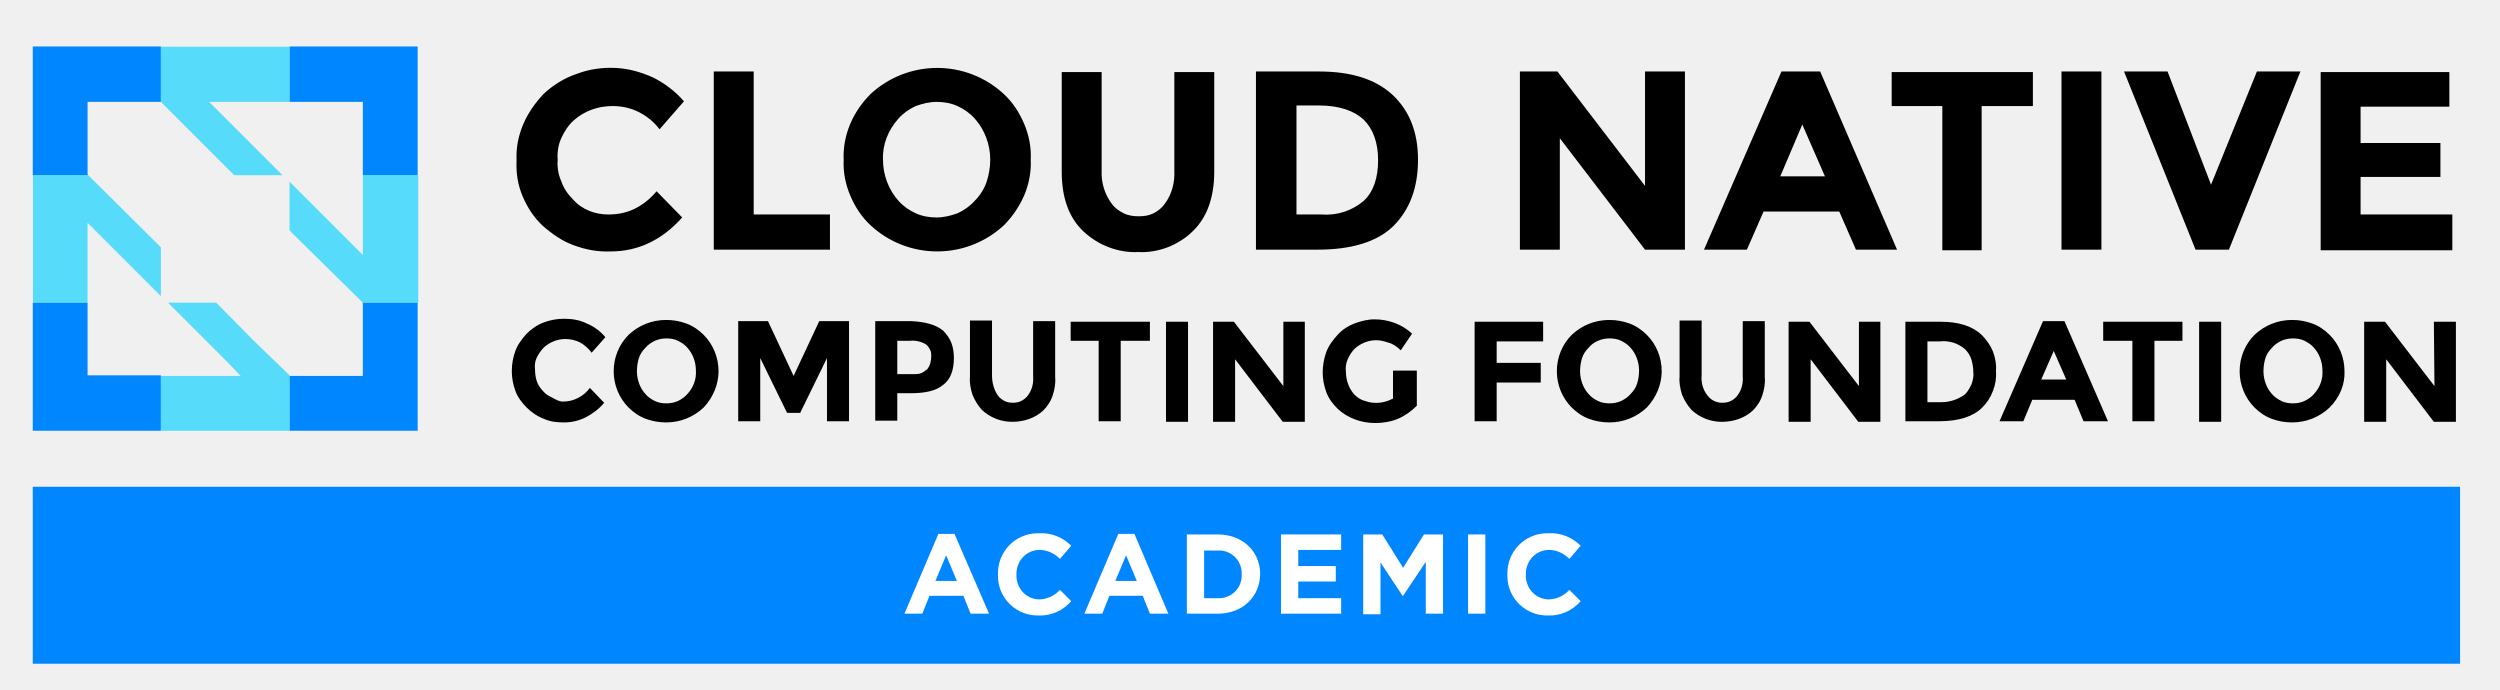
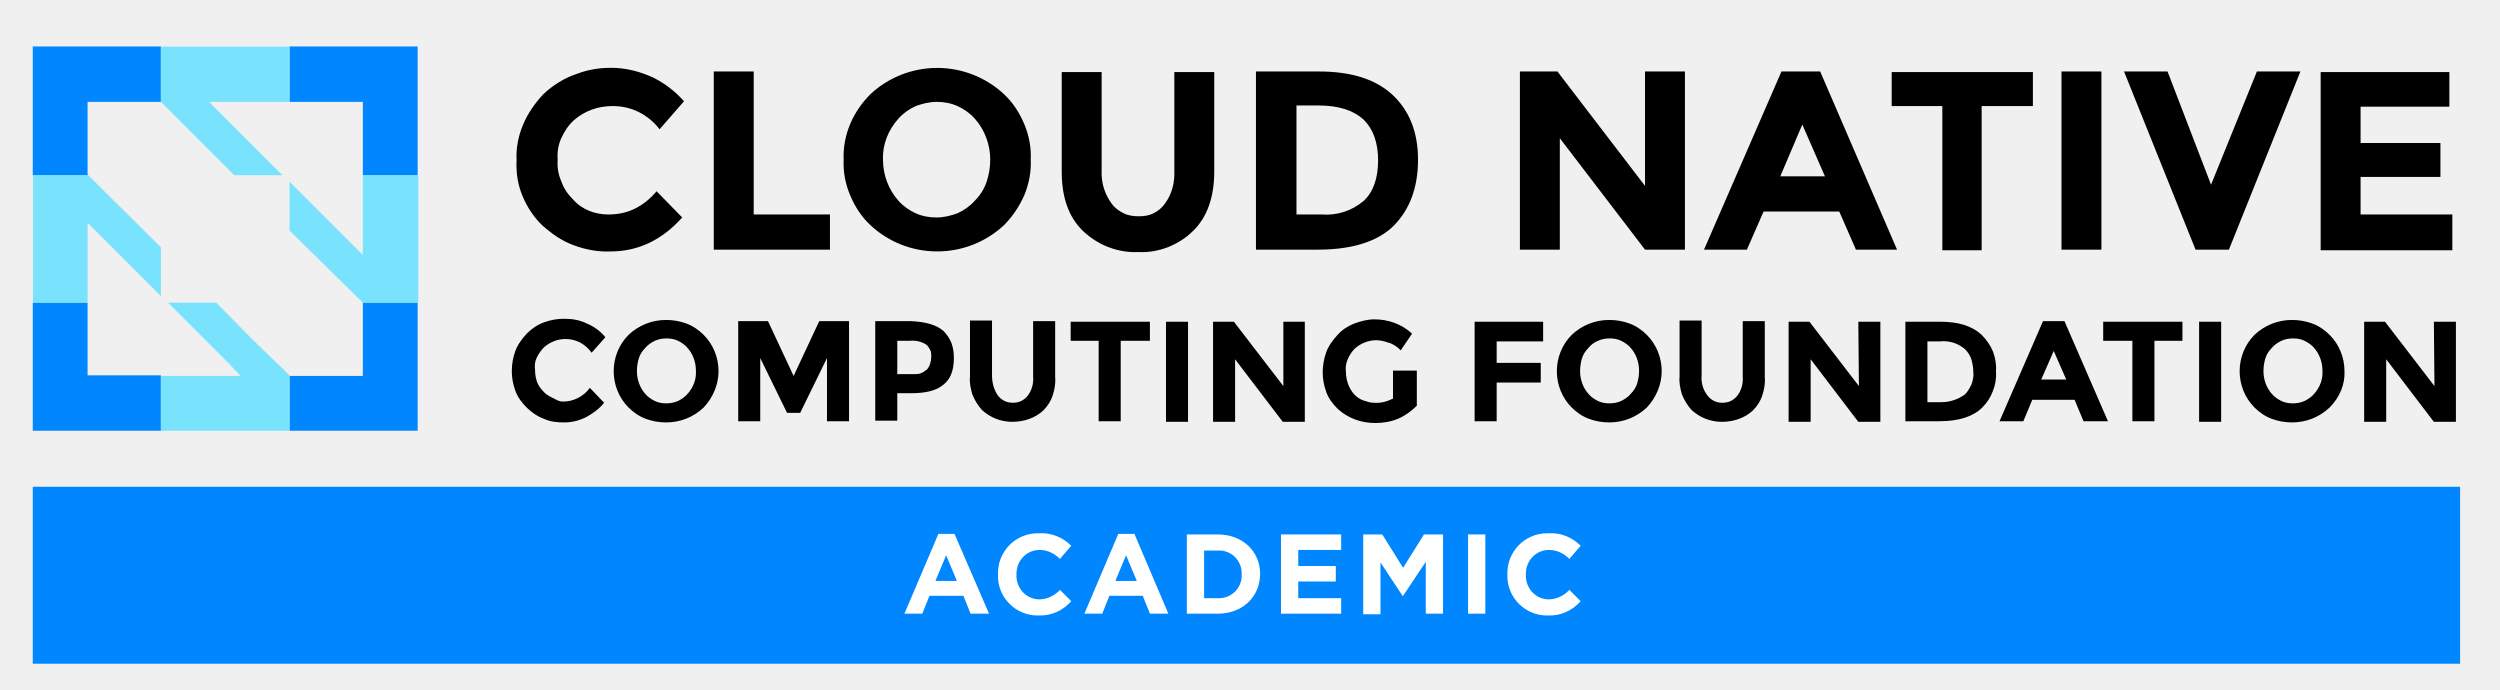
<svg xmlns="http://www.w3.org/2000/svg" xmlns:xlink="http://www.w3.org/1999/xlink" version="1.1" id="Layer_1" x="0px" y="0px" viewBox="0 0 419.6 115.8" style="enable-background:new 0 0 419.6 115.8;" xml:space="preserve">
  <style type="text/css">
	.st0{fill:#0086FF;}
	.st1{fill:#FFFFFF;}
- 	.st2{clip-path:url(#SVGID_00000038413309497680191360000018388588137073108410_);}
- 	.st3{opacity:0.8;}
- 	.st4{opacity:0.8;fill:#00CEFF;enable-background:new    ;}
+ 	.st2{clip-path:url(#SVGID_00000142147095633678814300000016936586263347667128_);}
+ 	.st3{opacity:0.8;fill:#5BDFFF;enable-background:new    ;}
</style>
  <rect x="5.5" y="81.7" class="st0" width="407.4" height="29.7" />
  <path class="st1" d="M157.5,89.6h2.7L166,103h-3.1l-1.2-3H156l-1.2,3h-3L157.5,89.6z M160.6,97.5l-1.8-4.3l-1.8,4.3H160.6z" />
-   <path class="st1" d="M167.5,96.4L167.5,96.4c-0.1-3.8,2.9-6.9,6.7-6.9c0.1,0,0.2,0,0.3,0c2-0.1,3.9,0.7,5.3,2.1l-1.9,2.2  c-0.9-0.9-2.1-1.5-3.4-1.5c-2.2,0-3.9,1.8-3.9,4c0,0,0,0.1,0,0.1v0c-0.1,2.2,1.5,4.1,3.7,4.2c0,0,0.1,0,0.1,0c1.3,0,2.6-0.6,3.5-1.6  l1.9,1.9c-1.4,1.6-3.4,2.5-5.5,2.4c-3.7,0.1-6.8-2.9-6.8-6.6C167.5,96.6,167.5,96.5,167.5,96.4z" />
-   <path class="st1" d="M187.7,89.6h2.7l5.7,13.4h-3.1l-1.2-3h-5.6l-1.2,3h-3L187.7,89.6z M190.8,97.5l-1.8-4.3l-1.8,4.3H190.8z" />
-   <path class="st1" d="M199.2,89.7h5.2c4.2,0,7.1,2.9,7.1,6.6v0c0,3.8-2.9,6.7-7.1,6.7h-5.2V89.7z M204.4,100.4c2.1,0.1,3.9-1.5,4-3.6  c0-0.1,0-0.3,0-0.4v0c0.1-2.1-1.5-3.9-3.6-4c-0.1,0-0.3,0-0.4,0h-2.3v8H204.4z" />
-   <path class="st1" d="M215,89.7h10.1v2.6h-7.2V95h6.3v2.6h-6.3v2.8h7.2v2.6H215L215,89.7z" />
+   <path class="st1" d="M167.5,96.4L167.5,96.4c-0.1-3.8,2.9-6.9,6.7-6.9c0.1,0,0.2,0,0.3,0c2-0.1,3.9,0.7,5.3,2.1l-1.9,2.2  c-0.9-0.9-2.1-1.5-3.4-1.5c-2.2,0-3.9,1.8-3.9,4v0.1l0,0c-0.1,2.2,1.5,4.1,3.7,4.2h0.1c1.3,0,2.6-0.6,3.5-1.6l1.9,1.9  c-1.4,1.6-3.4,2.5-5.5,2.4c-3.7,0.1-6.8-2.9-6.8-6.6C167.5,96.6,167.5,96.5,167.5,96.4z" />
+   <path class="st1" d="M187.7,89.6h2.7l5.7,13.4H193l-1.2-3h-5.6l-1.2,3h-3L187.7,89.6z M190.8,97.5l-1.8-4.3l-1.8,4.3H190.8z" />
+   <path class="st1" d="M199.2,89.7h5.2c4.2,0,7.1,2.9,7.1,6.6l0,0c0,3.8-2.9,6.7-7.1,6.7h-5.2V89.7z M204.4,100.4  c2.1,0.1,3.9-1.5,4-3.6c0-0.1,0-0.3,0-0.4l0,0c0.1-2.1-1.5-3.9-3.6-4c-0.1,0-0.3,0-0.4,0h-2.3v8H204.4z" />
+   <path class="st1" d="M215,89.7h10.1v2.6h-7.2V95h6.3v2.6h-6.3v2.8h7.2v2.6H215V89.7z" />
  <path class="st1" d="M228.8,89.7h3.2l3.5,5.6l3.5-5.6h3.2V103h-2.9v-8.7l-3.8,5.7h-0.1l-3.7-5.6v8.7h-2.9V89.7z" />
  <path class="st1" d="M246.4,89.7h2.9V103h-2.9V89.7z" />
-   <path class="st1" d="M253,96.4L253,96.4c-0.1-3.8,2.9-6.9,6.7-6.9c0.1,0,0.2,0,0.3,0c2-0.1,3.9,0.7,5.3,2.1l-1.9,2.2  c-0.9-0.9-2.1-1.5-3.4-1.5c-2.2,0-3.9,1.8-3.9,4c0,0,0,0.1,0,0.1v0c-0.1,2.2,1.5,4.1,3.7,4.2c0,0,0.1,0,0.1,0c1.3,0,2.6-0.6,3.5-1.6  l1.9,1.9c-1.4,1.6-3.4,2.5-5.5,2.4c-3.7,0.1-6.8-2.9-6.8-6.6C253,96.6,253,96.5,253,96.4z" />
+   <path class="st1" d="M253,96.4L253,96.4c-0.1-3.8,2.9-6.9,6.7-6.9c0.1,0,0.2,0,0.3,0c2-0.1,3.9,0.7,5.3,2.1l-1.9,2.2  c-0.9-0.9-2.1-1.5-3.4-1.5c-2.2,0-3.9,1.8-3.9,4v0.1l0,0c-0.1,2.2,1.5,4.1,3.7,4.2h0.1c1.3,0,2.6-0.6,3.5-1.6l1.9,1.9  c-1.4,1.6-3.4,2.5-5.5,2.4c-3.7,0.1-6.8-2.9-6.8-6.6C253,96.6,253,96.5,253,96.4z" />
  <g>
    <g>
-       <defs>
-         <rect id="SVGID_1_" x="5.5" y="7.8" width="406.7" height="64.5" />
-       </defs>
-       <clipPath id="SVGID_00000018205791536773201090000004674087508711090623_">
-         <use xlink:href="#SVGID_1_" style="overflow:visible;" />
-       </clipPath>
-       <g style="clip-path:url(#SVGID_00000018205791536773201090000004674087508711090623_);">
-         <path d="M102.1,36c1.6,0,3.1-0.3,4.5-1c1.4-0.7,2.6-1.7,3.6-2.9l4.3,4.4c-3.4,3.8-7.4,5.7-12,5.7c-2.1,0.1-4.2-0.3-6.1-1     c-2-0.7-3.7-1.9-5.3-3.3c-1.5-1.4-2.6-3.1-3.4-5c-0.8-1.9-1.1-3.9-1-6c-0.1-2.1,0.3-4.1,1.1-6c0.8-1.9,2-3.6,3.4-5.1     c1.6-1.5,3.5-2.7,5.6-3.4c2.1-0.8,4.3-1.1,6.5-1c2.2,0.1,4.3,0.7,6.3,1.6c2,1,3.7,2.3,5.2,4l-4.1,4.7c-0.9-1.2-2.1-2.2-3.5-2.9     c-1.4-0.7-2.9-1-4.4-1c-2.4,0-4.7,0.8-6.5,2.4c-0.9,0.8-1.6,1.9-2.1,3c-0.5,1.1-0.7,2.4-0.6,3.6c-0.1,1.2,0.1,2.5,0.6,3.6     c0.4,1.2,1.1,2.2,2,3.1C97.7,35.2,99.9,36,102.1,36z M119.8,41.9V12h6.7v24h12.8v5.9H119.8z M168.5,37.8c-3,2.8-7,4.4-11.2,4.4     s-8.2-1.6-11.2-4.4c-1.5-1.4-2.6-3.1-3.4-5c-0.8-1.9-1.2-3.9-1.1-6c-0.1-2,0.3-4.1,1.1-6c0.8-1.9,2-3.6,3.4-5     c3-2.8,7-4.4,11.2-4.4s8.2,1.6,11.2,4.4c1.5,1.4,2.6,3.1,3.4,5c0.8,1.9,1.2,3.9,1.1,6c0.1,2-0.3,4.1-1.1,6     C171.1,34.6,170,36.3,168.5,37.8z M166.2,26.8c0-2.5-0.9-5-2.6-6.9c-0.8-0.9-1.8-1.6-2.9-2.1c-1.1-0.5-2.3-0.7-3.5-0.7     c-1.2,0-2.4,0.3-3.5,0.7c-1.1,0.5-2.1,1.2-2.9,2.1c-1.7,1.9-2.7,4.3-2.6,6.9c0,2.5,0.9,5,2.6,6.9c0.8,0.9,1.8,1.6,2.9,2.1     c1.1,0.5,2.3,0.7,3.5,0.7c1.2,0,2.4-0.3,3.5-0.7c1.1-0.5,2.1-1.2,2.9-2.1c0.9-0.9,1.6-2,2-3.2C166,29.3,166.2,28,166.2,26.8z      M186.6,34.2c0.5,0.7,1.2,1.2,2,1.6c0.8,0.4,1.7,0.5,2.5,0.5c0.9,0,1.7-0.1,2.5-0.5c0.8-0.4,1.4-0.9,1.9-1.6     c1.2-1.6,1.7-3.6,1.6-5.6V12.1h6.7v16.7c0,4.3-1.2,7.7-3.6,10c-1.2,1.2-2.7,2.1-4.2,2.7c-1.6,0.6-3.3,0.9-4.9,0.8     c-1.7,0.1-3.4-0.2-5-0.8c-1.6-0.6-3-1.5-4.3-2.7c-2.4-2.3-3.6-5.6-3.6-10V12.1h6.7v16.5C184.8,30.6,185.4,32.6,186.6,34.2z      M233.7,15.9c2.8,2.6,4.3,6.2,4.3,10.9s-1.4,8.4-4.1,11.1c-2.7,2.7-7.1,4-12.7,4h-10.4V12h10.6C226.8,12,230.9,13.3,233.7,15.9z      M228.9,33.7c1.6-1.5,2.4-3.8,2.4-6.8c0-2.9-0.8-5.2-2.4-6.8c-1.6-1.5-4.1-2.4-7.6-2.4h-3.7V36h4.2     C224.4,36.2,226.9,35.4,228.9,33.7z M276.1,12h6.7v29.9h-6.7l-14.3-18.7v18.7h-6.7V12h6.3l14.7,19.2V12z M311.5,41.9l-2.8-6.4     H296l-2.8,6.4h-7.2L299,12h6.5l12.9,29.9H311.5z M302.5,20.9l-3.7,8.7h7.5L302.5,20.9z M332.6,17.8V42H326V17.8h-8.5v-5.7h23.7     v5.7H332.6z M346,12h6.7v29.9H346V12z M371.1,31l7.7-19h7.3l-12,29.9h-5.6l-12-29.9h7.3L371.1,31z M411.1,12v5.9h-14.9v6.1h13.4     v5.7h-13.4V36h15.4V42h-22.1V12.1h21.6V12z M94.5,67.4c0.9,0,1.7-0.2,2.5-0.6c0.8-0.4,1.5-1,2-1.7l2.4,2.5c-0.8,1-1.9,1.8-3,2.4     c-1.2,0.6-2.4,0.9-3.7,0.9c-1.2,0-2.3-0.1-3.4-0.6c-1.1-0.4-2.1-1.1-2.9-1.9c-0.8-0.8-1.5-1.7-1.9-2.8c-0.4-1.1-0.6-2.2-0.6-3.3     c0-1.2,0.2-2.3,0.6-3.4c0.4-1.1,1.1-2,1.9-2.9c0.8-0.8,1.8-1.5,2.9-1.9c1.1-0.4,2.2-0.6,3.4-0.6c1.3,0,2.6,0.2,3.8,0.8     c1.2,0.5,2.3,1.3,3.1,2.3l-2.3,2.6c-0.5-0.7-1.2-1.3-1.9-1.7c-0.8-0.4-1.6-0.6-2.5-0.6c-1.3,0-2.6,0.5-3.6,1.4     c-0.5,0.5-0.9,1.1-1.2,1.7c-0.3,0.6-0.4,1.3-0.3,2c0,0.7,0.1,1.4,0.3,2c0.2,0.6,0.6,1.2,1.1,1.7c0.4,0.5,1,0.8,1.6,1.1     S93.8,67.4,94.5,67.4z M118.1,68.4c-1.7,1.6-3.9,2.5-6.3,2.5c-1.2,0-2.3-0.2-3.4-0.6c-1.1-0.4-2.1-1.1-2.9-1.9     c-1.6-1.6-2.5-3.8-2.5-6.1c0-2.3,0.9-4.5,2.5-6.1c1.7-1.6,3.9-2.5,6.3-2.5c1.2,0,2.3,0.2,3.4,0.6c1.1,0.4,2.1,1.1,2.9,1.9     c1.6,1.6,2.5,3.8,2.5,6.1C120.6,64.5,119.7,66.7,118.1,68.4z M116.8,62.2c0-1.4-0.5-2.8-1.4-3.8c-0.4-0.5-1-0.9-1.6-1.2     c-0.6-0.3-1.3-0.4-1.9-0.4c-0.7,0-1.3,0.1-2,0.4c-0.6,0.3-1.2,0.7-1.6,1.2c-0.5,0.5-0.9,1.1-1.1,1.8c-0.2,0.7-0.3,1.4-0.3,2.1     c0,1.4,0.5,2.8,1.4,3.8c0.4,0.5,1,0.9,1.6,1.2c0.6,0.3,1.3,0.4,1.9,0.4c0.7,0,1.3-0.1,2-0.4c0.6-0.3,1.2-0.7,1.6-1.2     C116.4,65,116.9,63.6,116.8,62.2z M138.8,60.1l-4.5,9.2h-2.2l-4.5-9.2v10.6h-3.7V53.9h5l4.3,9.2l4.3-9.2h5v16.8h-3.7V60.1z      M158.3,55.5c0.6,0.6,1.1,1.3,1.4,2.1c0.3,0.8,0.4,1.7,0.4,2.5c0,2.1-0.6,3.6-1.8,4.5c-1.2,1-3,1.4-5.5,1.4h-2.2v4.6h-3.7V53.9h6     C155.3,54,157.1,54.5,158.3,55.5z M155.6,62c0.5-0.6,0.7-1.4,0.7-2.2c0-0.4,0-0.8-0.2-1.1c-0.2-0.4-0.4-0.7-0.7-0.9     c-0.8-0.5-1.8-0.7-2.7-0.6h-2.1v5.6h2.5c0.5,0,0.9,0,1.3-0.1C154.8,62.6,155.2,62.3,155.6,62z M167.5,66.4     c0.3,0.4,0.7,0.7,1.1,0.9c0.4,0.2,0.9,0.3,1.4,0.3c0.5,0,1-0.1,1.4-0.3c0.4-0.2,0.8-0.5,1.1-0.9c0.7-0.9,1-2.1,0.9-3.2v-9.3h3.7     v9.4c0.1,1-0.1,2.1-0.4,3c-0.3,1-0.9,1.9-1.6,2.6c-1.4,1.3-3.3,1.9-5.2,1.9c-1.9,0-3.7-0.7-5.1-2c-0.7-0.8-1.2-1.6-1.6-2.6     c-0.3-1-0.5-2-0.4-3v-9.4h3.7V63C166.5,64.2,166.8,65.4,167.5,66.4z M188.1,57.2v13.5h-3.7V57.2h-4.7V54H193v3.2H188.1z      M195.7,54h3.7v16.8h-3.7V54z M215.3,54h3.7v16.8h-3.7l-8-10.5v10.5h-3.7V54h3.5l8.3,10.8V54H215.3z M234.1,62.2h3.7v5.9     c-0.9,0.9-2,1.7-3.2,2.2c-1.2,0.5-2.5,0.7-3.8,0.7c-2.3,0-4.6-0.8-6.3-2.4c-0.8-0.8-1.5-1.7-1.9-2.8c-0.4-1.1-0.6-2.2-0.6-3.3     c0-1.1,0.2-2.3,0.6-3.4c0.4-1.1,1.1-2,1.9-2.9s1.8-1.5,2.8-1.9c1.1-0.4,2.2-0.7,3.4-0.7c2.3,0,4.6,0.8,6.3,2.4l-1.9,2.8     c-0.6-0.6-1.3-1.1-2.1-1.3c-0.6-0.2-1.3-0.4-2-0.4c-1.3,0-2.6,0.5-3.6,1.4c-0.5,0.5-0.9,1.1-1.2,1.8c-0.3,0.7-0.4,1.4-0.3,2.1     c0,1.4,0.5,2.8,1.4,3.8c0.4,0.4,0.9,0.8,1.5,1s1.2,0.4,1.8,0.4c1.1,0.1,2.2-0.2,3.2-0.7v-4.7H234.1z M259,54v3.3h-7.8v3.6h7.4     v3.3h-7.4v6.5h-3.7V54H259z M276.4,68.4c-1.7,1.6-3.9,2.5-6.3,2.5c-1.2,0-2.3-0.2-3.4-0.6s-2.1-1.1-2.9-1.9     c-1.6-1.6-2.5-3.8-2.5-6.1c0-2.3,0.9-4.5,2.5-6.1c1.7-1.6,3.9-2.5,6.3-2.5c1.2,0,2.3,0.2,3.4,0.6c1.1,0.4,2.1,1.1,2.9,1.9     c1.6,1.6,2.5,3.8,2.5,6.1C278.9,64.5,278,66.7,276.4,68.4z M275.1,62.2c0-1.4-0.5-2.8-1.4-3.8c-0.4-0.5-1-0.9-1.6-1.2     c-0.6-0.3-1.3-0.4-1.9-0.4c-0.7,0-1.3,0.1-2,0.4s-1.2,0.7-1.6,1.2c-0.5,0.5-0.9,1.1-1.1,1.8c-0.2,0.7-0.3,1.4-0.3,2.1     c0,1.4,0.5,2.8,1.4,3.8c0.4,0.5,1,0.9,1.6,1.2c0.6,0.3,1.3,0.4,1.9,0.4c0.7,0,1.3-0.1,2-0.4c0.6-0.3,1.2-0.7,1.6-1.2     c0.5-0.5,0.9-1.1,1.1-1.8C275,63.6,275.1,62.9,275.1,62.2z M286.6,66.4c0.3,0.4,0.7,0.7,1.1,0.9c0.4,0.2,0.9,0.3,1.4,0.3     s1-0.1,1.4-0.3c0.4-0.2,0.8-0.5,1.1-0.9c0.7-0.9,1-2.1,0.9-3.2v-9.3h3.7v9.4c0.1,1-0.1,2.1-0.4,3c-0.3,1-0.9,1.9-1.6,2.6     c-1.4,1.3-3.3,1.9-5.2,1.9c-1.9,0-3.7-0.7-5.1-2c-0.7-0.8-1.2-1.6-1.6-2.6c-0.3-1-0.5-2-0.4-3v-9.4h3.7V63     C285.5,64.2,285.8,65.4,286.6,66.4z M311.9,54h3.7v16.8h-3.7l-8-10.5v10.5h-3.7V54h3.5l8.3,10.8V54H311.9z M332.6,56.2     c0.8,0.8,1.5,1.8,1.9,2.8c0.4,1.1,0.6,2.2,0.5,3.3c0.1,1.1-0.1,2.3-0.5,3.3c-0.4,1.1-1,2-1.8,2.8c-1.5,1.5-3.9,2.3-7.2,2.3h-5.7     V54h5.9C328.7,54,331,54.7,332.6,56.2z M329.8,66.2c0.5-0.5,0.8-1.1,1.1-1.7c0.2-0.6,0.4-1.3,0.3-2c0-0.7-0.1-1.4-0.3-2.1     c-0.2-0.7-0.6-1.3-1.1-1.8c-0.6-0.5-1.3-0.9-2-1.1c-0.7-0.2-1.5-0.3-2.2-0.2h-2.1v10.2h2.4C327.3,67.5,328.7,67,329.8,66.2z      M349.7,70.7l-1.5-3.6h-7.1l-1.5,3.6h-4l7.3-16.8h3.6l7.3,16.8H349.7z M344.7,58.9l-2.1,4.8h4.2L344.7,58.9z M361.6,57.2v13.5     h-3.7V57.2H353V54h13.3v3.2H361.6z M369.1,54h3.7v16.8h-3.7V54z M391,68.4c-1.7,1.6-3.9,2.5-6.3,2.5c-1.2,0-2.3-0.2-3.4-0.6     s-2.1-1.1-2.9-1.9c-1.6-1.6-2.5-3.8-2.5-6.1c0-2.3,0.9-4.5,2.5-6.1c1.7-1.6,3.9-2.5,6.3-2.5c1.2,0,2.3,0.2,3.4,0.6     c1.1,0.4,2.1,1.1,2.9,1.9c1.6,1.6,2.5,3.8,2.5,6.1C393.6,64.5,392.7,66.7,391,68.4z M389.8,62.2c0-1.4-0.5-2.8-1.4-3.8     c-0.4-0.5-1-0.9-1.6-1.2c-0.6-0.3-1.3-0.4-1.9-0.4c-0.7,0-1.3,0.1-2,0.4c-0.6,0.3-1.2,0.7-1.6,1.2c-0.5,0.5-0.9,1.1-1.1,1.8     c-0.2,0.7-0.3,1.4-0.3,2.1c0,1.4,0.5,2.8,1.4,3.8c0.4,0.5,1,0.9,1.6,1.2c0.6,0.3,1.3,0.4,1.9,0.4c0.7,0,1.3-0.1,2-0.4     c0.6-0.3,1.2-0.7,1.6-1.2C389.4,65,389.9,63.6,389.8,62.2z M408.5,54h3.7v16.8h-3.7l-8-10.5v10.5h-3.7V54h3.5l8.3,10.8L408.5,54z     " />
-         <path class="st0" d="M14.7,50.8H5.5v21.5H27v-9.3H14.7V50.8z M60.9,50.9v12.2H48.6v9.3h21.5V50.8h-9.3L60.9,50.9z M5.5,29.4h9.3     l-0.1-0.1V17.1H27V7.8H5.5V29.4z M48.6,7.8v9.3h12.3v12.3h9.2V7.8H48.6z" />
-         <g class="st3">
-           <path class="st4" d="M47.4,29.4L35.1,17.1h13.5V7.8H27v9.3l12.3,12.3H47.4z M36.3,50.8h-8.1L38.4,61l2,2.1H27v9.3h21.6V63      l-6.2-6L36.3,50.8z M60.9,29.4v13.4l-2.1-2.1L48.6,30.5v8.2l6.1,6l6.2,6.1h9.3V29.4H60.9z M27,41.5L14.8,29.4H5.5v21.4h9.2V37.4      L27,49.7V41.5z" />
+       <g>
+         <defs>
+           <rect id="SVGID_1_" x="5.5" y="7.8" width="406.7" height="64.5" />
+         </defs>
+         <clipPath id="SVGID_00000090976748507933650560000013842048286235248013_">
+           <use xlink:href="#SVGID_1_" style="overflow:visible;" />
+         </clipPath>
+         <g style="clip-path:url(#SVGID_00000090976748507933650560000013842048286235248013_);">
+           <path d="M102.1,36c1.6,0,3.1-0.3,4.5-1s2.6-1.7,3.6-2.9l4.3,4.4c-3.4,3.8-7.4,5.7-12,5.7c-2.1,0.1-4.2-0.3-6.1-1      c-2-0.7-3.7-1.9-5.3-3.3c-1.5-1.4-2.6-3.1-3.4-5c-0.8-1.9-1.1-3.9-1-6c-0.1-2.1,0.3-4.1,1.1-6c0.8-1.9,2-3.6,3.4-5.1      c1.6-1.5,3.5-2.7,5.6-3.4c2.1-0.8,4.3-1.1,6.5-1s4.3,0.7,6.3,1.6c2,1,3.7,2.3,5.2,4l-4.1,4.7c-0.9-1.2-2.1-2.2-3.5-2.9      c-1.4-0.7-2.9-1-4.4-1c-2.4,0-4.7,0.8-6.5,2.4c-0.9,0.8-1.6,1.9-2.1,3s-0.7,2.4-0.6,3.6c-0.1,1.2,0.1,2.5,0.6,3.6      c0.4,1.2,1.1,2.2,2,3.1C97.7,35.2,99.9,36,102.1,36z M119.8,41.9V12h6.7v24h12.8v5.9H119.8z M168.5,37.8c-3,2.8-7,4.4-11.2,4.4      s-8.2-1.6-11.2-4.4c-1.5-1.4-2.6-3.1-3.4-5c-0.8-1.9-1.2-3.9-1.1-6c-0.1-2,0.3-4.1,1.1-6s2-3.6,3.4-5c3-2.8,7-4.4,11.2-4.4      s8.2,1.6,11.2,4.4c1.5,1.4,2.6,3.1,3.4,5c0.8,1.9,1.2,3.9,1.1,6c0.1,2-0.3,4.1-1.1,6C171.1,34.6,170,36.3,168.5,37.8z       M166.2,26.8c0-2.5-0.9-5-2.6-6.9c-0.8-0.9-1.8-1.6-2.9-2.1c-1.1-0.5-2.3-0.7-3.5-0.7s-2.4,0.3-3.5,0.7      c-1.1,0.5-2.1,1.2-2.9,2.1c-1.7,1.9-2.7,4.3-2.6,6.9c0,2.5,0.9,5,2.6,6.9c0.8,0.9,1.8,1.6,2.9,2.1c1.1,0.5,2.3,0.7,3.5,0.7      s2.4-0.3,3.5-0.7c1.1-0.5,2.1-1.2,2.9-2.1c0.9-0.9,1.6-2,2-3.2C166,29.3,166.2,28,166.2,26.8z M186.6,34.2      c0.5,0.7,1.2,1.2,2,1.6c0.8,0.4,1.7,0.5,2.5,0.5c0.9,0,1.7-0.1,2.5-0.5s1.4-0.9,1.9-1.6c1.2-1.6,1.7-3.6,1.6-5.6V12.1h6.7v16.7      c0,4.3-1.2,7.7-3.6,10c-1.2,1.2-2.7,2.1-4.2,2.7c-1.6,0.6-3.3,0.9-4.9,0.8c-1.7,0.1-3.4-0.2-5-0.8s-3-1.5-4.3-2.7      c-2.4-2.3-3.6-5.6-3.6-10V12.1h6.7v16.5C184.8,30.6,185.4,32.6,186.6,34.2z M233.7,15.9c2.8,2.6,4.3,6.2,4.3,10.9      s-1.4,8.4-4.1,11.1c-2.7,2.7-7.1,4-12.7,4h-10.4V12h10.6C226.8,12,230.9,13.3,233.7,15.9z M228.9,33.7c1.6-1.5,2.4-3.8,2.4-6.8      c0-2.9-0.8-5.2-2.4-6.8c-1.6-1.5-4.1-2.4-7.6-2.4h-3.7V36h4.2C224.4,36.2,226.9,35.4,228.9,33.7z M276.1,12h6.7v29.9h-6.7      l-14.3-18.7v18.7h-6.7V12h6.3l14.7,19.2L276.1,12L276.1,12z M311.5,41.9l-2.8-6.4H296l-2.8,6.4H286L299,12h6.5l12.9,29.9H311.5z       M302.5,20.9l-3.7,8.7h7.5L302.5,20.9z M332.6,17.8V42H326V17.8h-8.5v-5.7h23.7v5.7H332.6z M346,12h6.7v29.9H346V12z M371.1,31      l7.7-19h7.3l-12,29.9h-5.6l-12-29.9h7.3L371.1,31z M411.1,12v5.9h-14.9V24h13.4v5.7h-13.4V36h15.4v6h-22.1V12.1h21.6V12z       M94.5,67.4c0.9,0,1.7-0.2,2.5-0.6s1.5-1,2-1.7l2.4,2.5c-0.8,1-1.9,1.8-3,2.4c-1.2,0.6-2.4,0.9-3.7,0.9c-1.2,0-2.3-0.1-3.4-0.6      c-1.1-0.4-2.1-1.1-2.9-1.9s-1.5-1.7-1.9-2.8c-0.4-1.1-0.6-2.2-0.6-3.3c0-1.2,0.2-2.3,0.6-3.4c0.4-1.1,1.1-2,1.9-2.9      c0.8-0.8,1.8-1.5,2.9-1.9s2.2-0.6,3.4-0.6c1.3,0,2.6,0.2,3.8,0.8c1.2,0.5,2.3,1.3,3.1,2.3l-2.3,2.6c-0.5-0.7-1.2-1.3-1.9-1.7      c-0.8-0.4-1.6-0.6-2.5-0.6c-1.3,0-2.6,0.5-3.6,1.4c-0.5,0.5-0.9,1.1-1.2,1.7c-0.3,0.6-0.4,1.3-0.3,2c0,0.7,0.1,1.4,0.3,2      c0.2,0.6,0.6,1.2,1.1,1.7c0.4,0.5,1,0.8,1.6,1.1S93.8,67.4,94.5,67.4z M118.1,68.4c-1.7,1.6-3.9,2.5-6.3,2.5      c-1.2,0-2.3-0.2-3.4-0.6s-2.1-1.1-2.9-1.9c-1.6-1.6-2.5-3.8-2.5-6.1c0-2.3,0.9-4.5,2.5-6.1c1.7-1.6,3.9-2.5,6.3-2.5      c1.2,0,2.3,0.2,3.4,0.6c1.1,0.4,2.1,1.1,2.9,1.9c1.6,1.6,2.5,3.8,2.5,6.1C120.6,64.5,119.7,66.7,118.1,68.4z M116.8,62.2      c0-1.4-0.5-2.8-1.4-3.8c-0.4-0.5-1-0.9-1.6-1.2s-1.3-0.4-1.9-0.4c-0.7,0-1.3,0.1-2,0.4c-0.6,0.3-1.2,0.7-1.6,1.2      c-0.5,0.5-0.9,1.1-1.1,1.8s-0.3,1.4-0.3,2.1c0,1.4,0.5,2.8,1.4,3.8c0.4,0.5,1,0.9,1.6,1.2c0.6,0.3,1.3,0.4,1.9,0.4      c0.7,0,1.3-0.1,2-0.4c0.6-0.3,1.2-0.7,1.6-1.2C116.4,65,116.9,63.6,116.8,62.2z M138.8,60.1l-4.5,9.2h-2.2l-4.5-9.2v10.6h-3.7      V53.9h5l4.3,9.2l4.3-9.2h5v16.8h-3.7L138.8,60.1L138.8,60.1z M158.3,55.5c0.6,0.6,1.1,1.3,1.4,2.1c0.3,0.8,0.4,1.7,0.4,2.5      c0,2.1-0.6,3.6-1.8,4.5c-1.2,1-3,1.4-5.5,1.4h-2.2v4.6h-3.7V53.9h6C155.3,54,157.1,54.5,158.3,55.5z M155.6,62      c0.5-0.6,0.7-1.4,0.7-2.2c0-0.4,0-0.8-0.2-1.1c-0.2-0.4-0.4-0.7-0.7-0.9c-0.8-0.5-1.8-0.7-2.7-0.6h-2.1v5.6h2.5      c0.5,0,0.9,0,1.3-0.1C154.8,62.6,155.2,62.3,155.6,62z M167.5,66.4c0.3,0.4,0.7,0.7,1.1,0.9c0.4,0.2,0.9,0.3,1.4,0.3      s1-0.1,1.4-0.3c0.4-0.2,0.8-0.5,1.1-0.9c0.7-0.9,1-2.1,0.9-3.2v-9.3h3.7v9.4c0.1,1-0.1,2.1-0.4,3c-0.3,1-0.9,1.9-1.6,2.6      c-1.4,1.3-3.3,1.9-5.2,1.9s-3.7-0.7-5.1-2c-0.7-0.8-1.2-1.6-1.6-2.6c-0.3-1-0.5-2-0.4-3v-9.4h3.7V63      C166.5,64.2,166.8,65.4,167.5,66.4z M188.1,57.2v13.5h-3.7V57.2h-4.7V54H193v3.2H188.1z M195.7,54h3.7v16.8h-3.7V54z M215.3,54      h3.7v16.8h-3.7l-8-10.5v10.5h-3.7V54h3.5l8.3,10.8V54H215.3z M234.1,62.2h3.7v5.9c-0.9,0.9-2,1.7-3.2,2.2s-2.5,0.7-3.8,0.7      c-2.3,0-4.6-0.8-6.3-2.4c-0.8-0.8-1.5-1.7-1.9-2.8c-0.4-1.1-0.6-2.2-0.6-3.3s0.2-2.3,0.6-3.4c0.4-1.1,1.1-2,1.9-2.9      s1.8-1.5,2.8-1.9c1.1-0.4,2.2-0.7,3.4-0.7c2.3,0,4.6,0.8,6.3,2.4l-1.9,2.8c-0.6-0.6-1.3-1.1-2.1-1.3c-0.6-0.2-1.3-0.4-2-0.4      c-1.3,0-2.6,0.5-3.6,1.4c-0.5,0.5-0.9,1.1-1.2,1.8s-0.4,1.4-0.3,2.1c0,1.4,0.5,2.8,1.4,3.8c0.4,0.4,0.9,0.8,1.5,1      s1.2,0.4,1.8,0.4c1.1,0.1,2.2-0.2,3.2-0.7v-4.7L234.1,62.2L234.1,62.2z M259,54v3.3h-7.8v3.6h7.4v3.3h-7.4v6.5h-3.7V54H259z       M276.4,68.4c-1.7,1.6-3.9,2.5-6.3,2.5c-1.2,0-2.3-0.2-3.4-0.6s-2.1-1.1-2.9-1.9c-1.6-1.6-2.5-3.8-2.5-6.1      c0-2.3,0.9-4.5,2.5-6.1c1.7-1.6,3.9-2.5,6.3-2.5c1.2,0,2.3,0.2,3.4,0.6c1.1,0.4,2.1,1.1,2.9,1.9c1.6,1.6,2.5,3.8,2.5,6.1      C278.9,64.5,278,66.7,276.4,68.4z M275.1,62.2c0-1.4-0.5-2.8-1.4-3.8c-0.4-0.5-1-0.9-1.6-1.2s-1.3-0.4-1.9-0.4      c-0.7,0-1.3,0.1-2,0.4s-1.2,0.7-1.6,1.2c-0.5,0.5-0.9,1.1-1.1,1.8s-0.3,1.4-0.3,2.1c0,1.4,0.5,2.8,1.4,3.8      c0.4,0.5,1,0.9,1.6,1.2c0.6,0.3,1.3,0.4,1.9,0.4c0.7,0,1.3-0.1,2-0.4c0.6-0.3,1.2-0.7,1.6-1.2c0.5-0.5,0.9-1.1,1.1-1.8      C275,63.6,275.1,62.9,275.1,62.2z M286.6,66.4c0.3,0.4,0.7,0.7,1.1,0.9c0.4,0.2,0.9,0.3,1.4,0.3s1-0.1,1.4-0.3      c0.4-0.2,0.8-0.5,1.1-0.9c0.7-0.9,1-2.1,0.9-3.2v-9.3h3.7v9.4c0.1,1-0.1,2.1-0.4,3c-0.3,1-0.9,1.9-1.6,2.6      c-1.4,1.3-3.3,1.9-5.2,1.9c-1.9,0-3.7-0.7-5.1-2c-0.7-0.8-1.2-1.6-1.6-2.6c-0.3-1-0.5-2-0.4-3v-9.4h3.7V63      C285.5,64.2,285.8,65.4,286.6,66.4z M311.9,54h3.7v16.8h-3.7l-8-10.5v10.5h-3.7V54h3.5l8.3,10.8L311.9,54L311.9,54z M332.6,56.2      c0.8,0.8,1.5,1.8,1.9,2.8c0.4,1.1,0.6,2.2,0.5,3.3c0.1,1.1-0.1,2.3-0.5,3.3c-0.4,1.1-1,2-1.8,2.8c-1.5,1.5-3.9,2.3-7.2,2.3h-5.7      V54h5.9C328.7,54,331,54.7,332.6,56.2z M329.8,66.2c0.5-0.5,0.8-1.1,1.1-1.7c0.2-0.6,0.4-1.3,0.3-2c0-0.7-0.1-1.4-0.3-2.1      c-0.2-0.7-0.6-1.3-1.1-1.8c-0.6-0.5-1.3-0.9-2-1.1c-0.7-0.2-1.5-0.3-2.2-0.2h-2.1v10.2h2.4C327.3,67.5,328.7,67,329.8,66.2z       M349.7,70.7l-1.5-3.6h-7.1l-1.5,3.6h-4l7.3-16.8h3.6l7.3,16.8H349.7z M344.7,58.9l-2.1,4.8h4.2L344.7,58.9z M361.6,57.2v13.5      h-3.7V57.2H353V54h13.3v3.2H361.6z M369.1,54h3.7v16.8h-3.7V54z M391,68.4c-1.7,1.6-3.9,2.5-6.3,2.5c-1.2,0-2.3-0.2-3.4-0.6      s-2.1-1.1-2.9-1.9c-1.6-1.6-2.5-3.8-2.5-6.1c0-2.3,0.9-4.5,2.5-6.1c1.7-1.6,3.9-2.5,6.3-2.5c1.2,0,2.3,0.2,3.4,0.6      c1.1,0.4,2.1,1.1,2.9,1.9c1.6,1.6,2.5,3.8,2.5,6.1C393.6,64.5,392.7,66.7,391,68.4z M389.8,62.2c0-1.4-0.5-2.8-1.4-3.8      c-0.4-0.5-1-0.9-1.6-1.2s-1.3-0.4-1.9-0.4c-0.7,0-1.3,0.1-2,0.4c-0.6,0.3-1.2,0.7-1.6,1.2c-0.5,0.5-0.9,1.1-1.1,1.8      s-0.3,1.4-0.3,2.1c0,1.4,0.5,2.8,1.4,3.8c0.4,0.5,1,0.9,1.6,1.2c0.6,0.3,1.3,0.4,1.9,0.4c0.7,0,1.3-0.1,2-0.4      c0.6-0.3,1.2-0.7,1.6-1.2C389.4,65,389.9,63.6,389.8,62.2z M408.5,54h3.7v16.8h-3.7l-8-10.5v10.5h-3.7V54h3.5l8.3,10.8L408.5,54      z" />
+           <path class="st0" d="M14.7,50.8H5.5v21.5H27V63H14.7V50.8z M60.9,50.9v12.2H48.6v9.3h21.5V50.8h-9.3L60.9,50.9z M5.5,29.4h9.3      l-0.1-0.1V17.1H27V7.8H5.5V29.4z M48.6,7.8v9.3h12.3v12.3h9.2V7.8H48.6z" />
+           <g>
+             <path class="st3" d="M47.4,29.4L35.1,17.1h13.5V7.8H27v9.3l12.3,12.3C39.3,29.4,47.4,29.4,47.4,29.4z M36.3,50.8h-8.1L38.4,61       l2,2.1H27v9.3h21.6V63l-6.2-6L36.3,50.8z M60.9,29.4v13.4l-2.1-2.1L48.6,30.5v8.2l6.1,6l6.2,6.1h9.3V29.4H60.9z M27,41.5       L14.8,29.4H5.5v21.4h9.2V37.4L27,49.7V41.5z" />
+           </g>
        </g>
      </g>
    </g>
  </g>
</svg>
